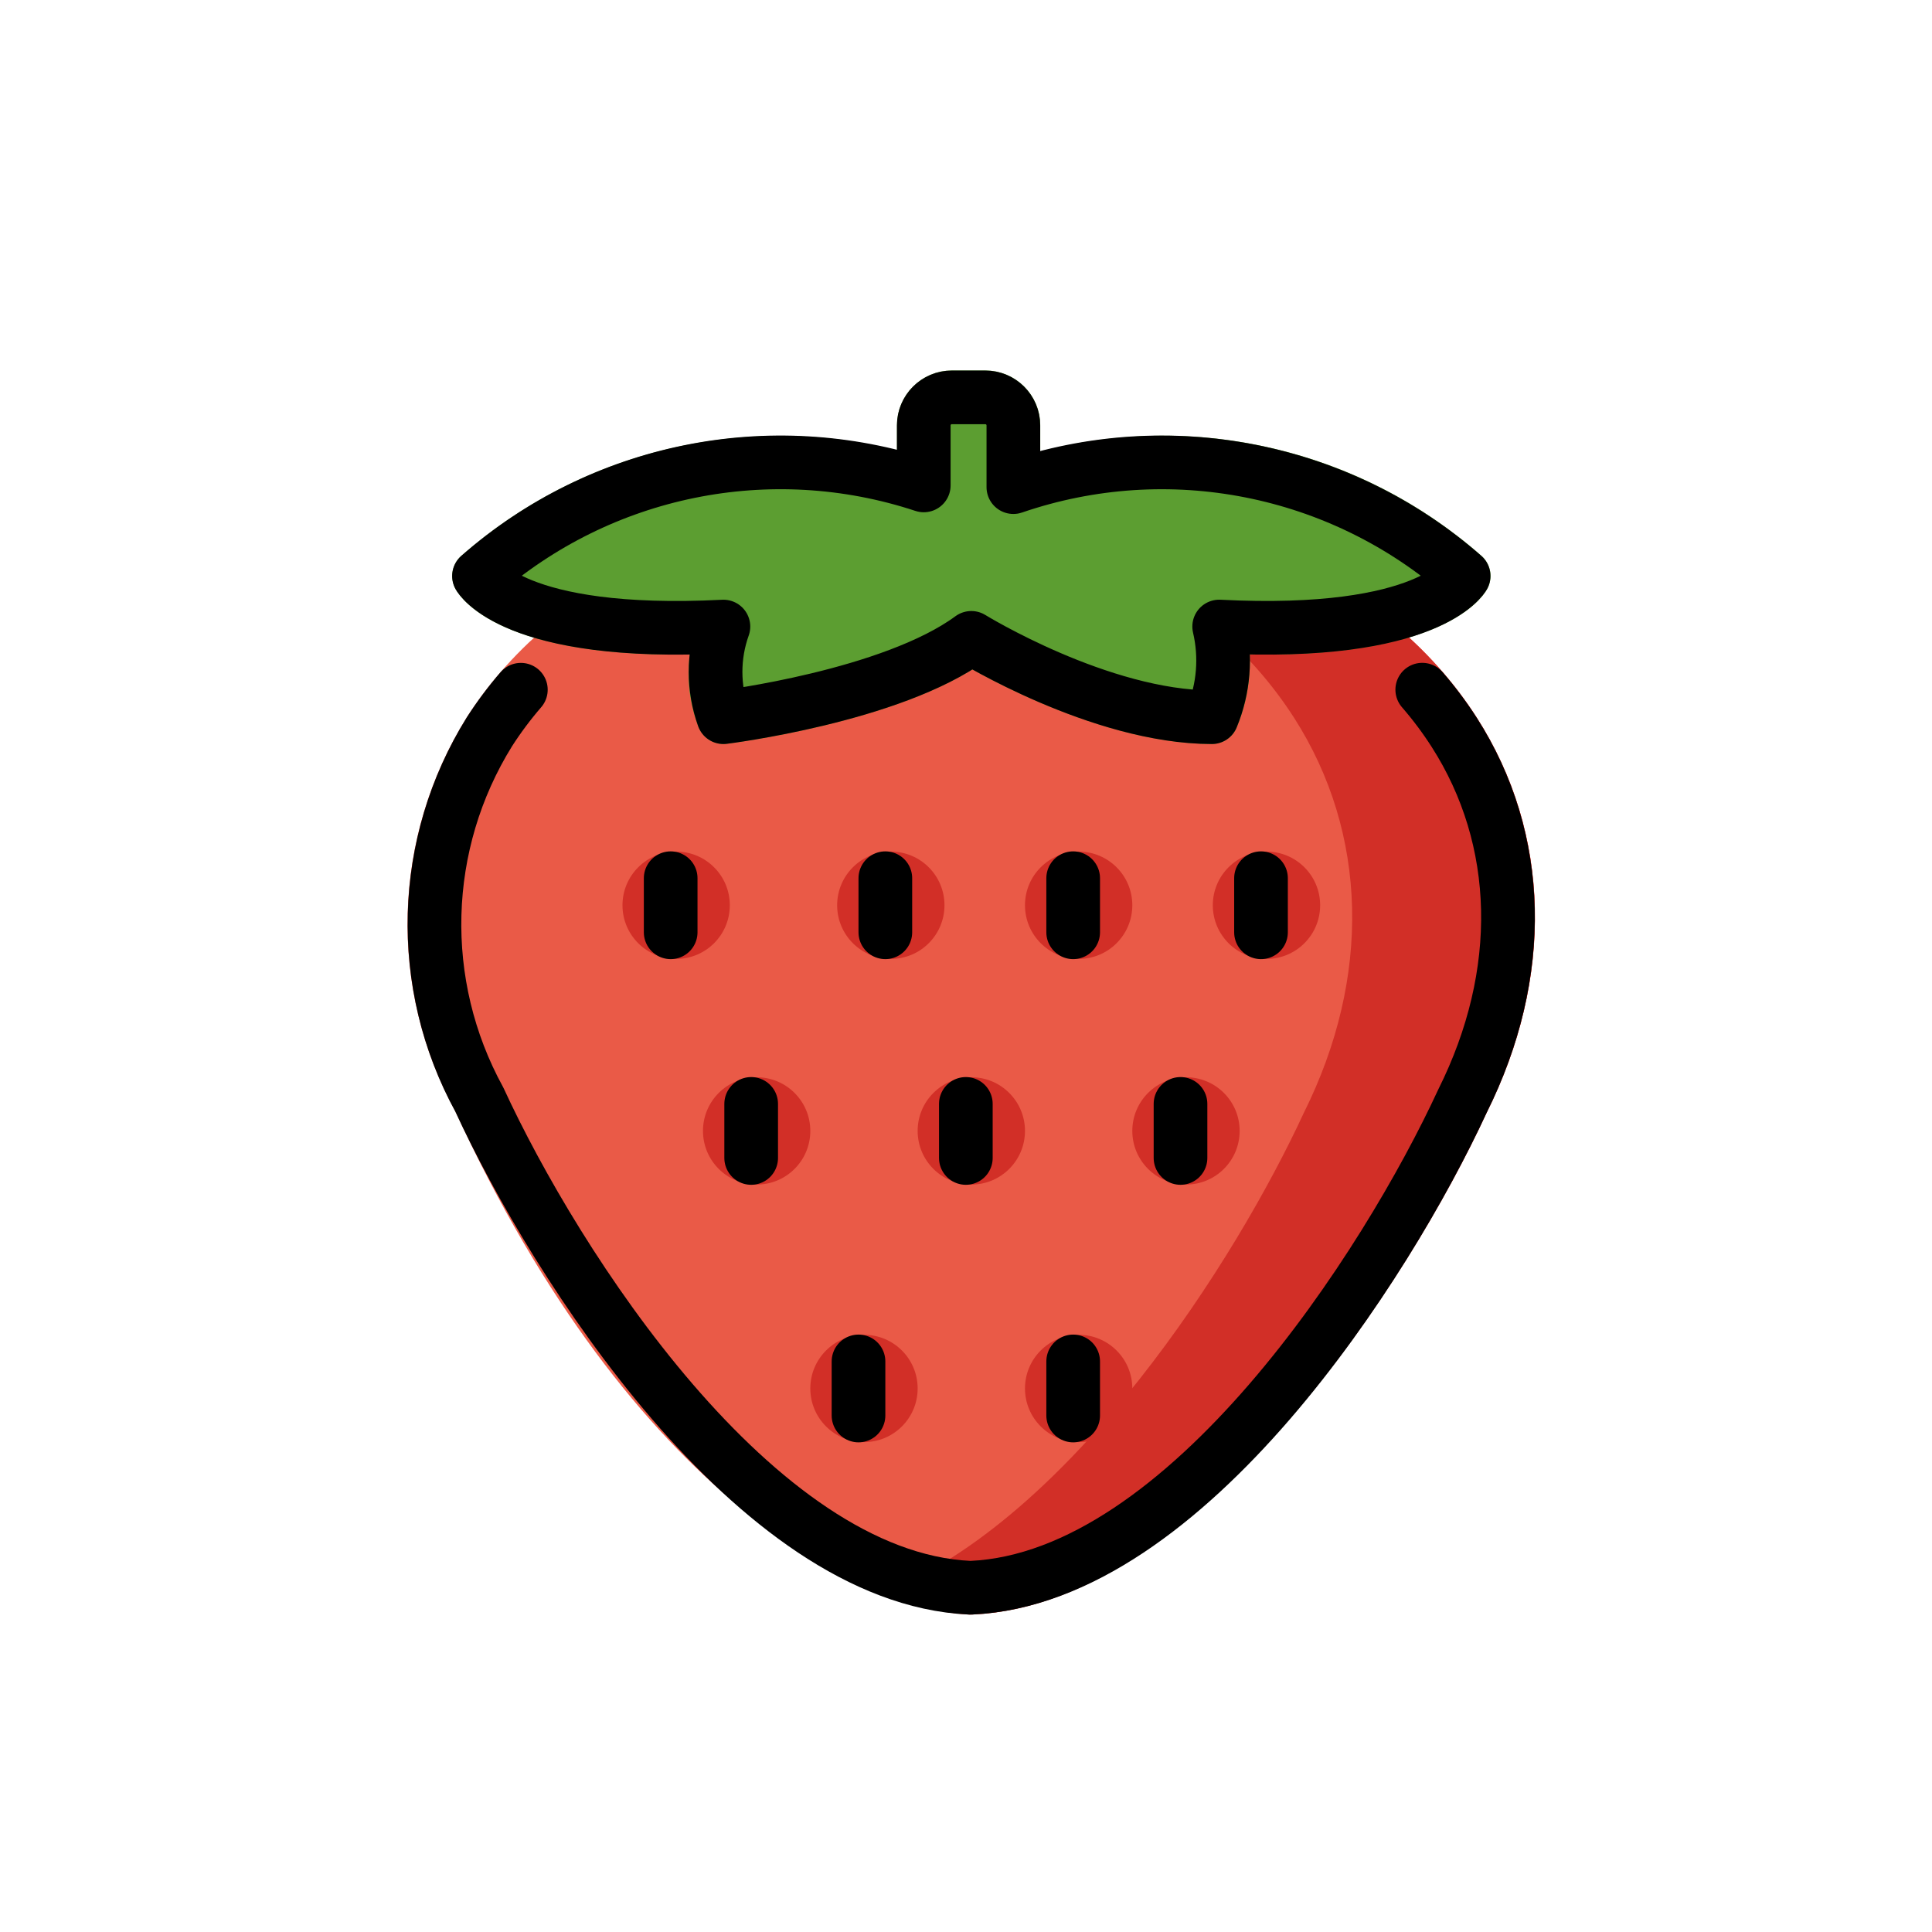
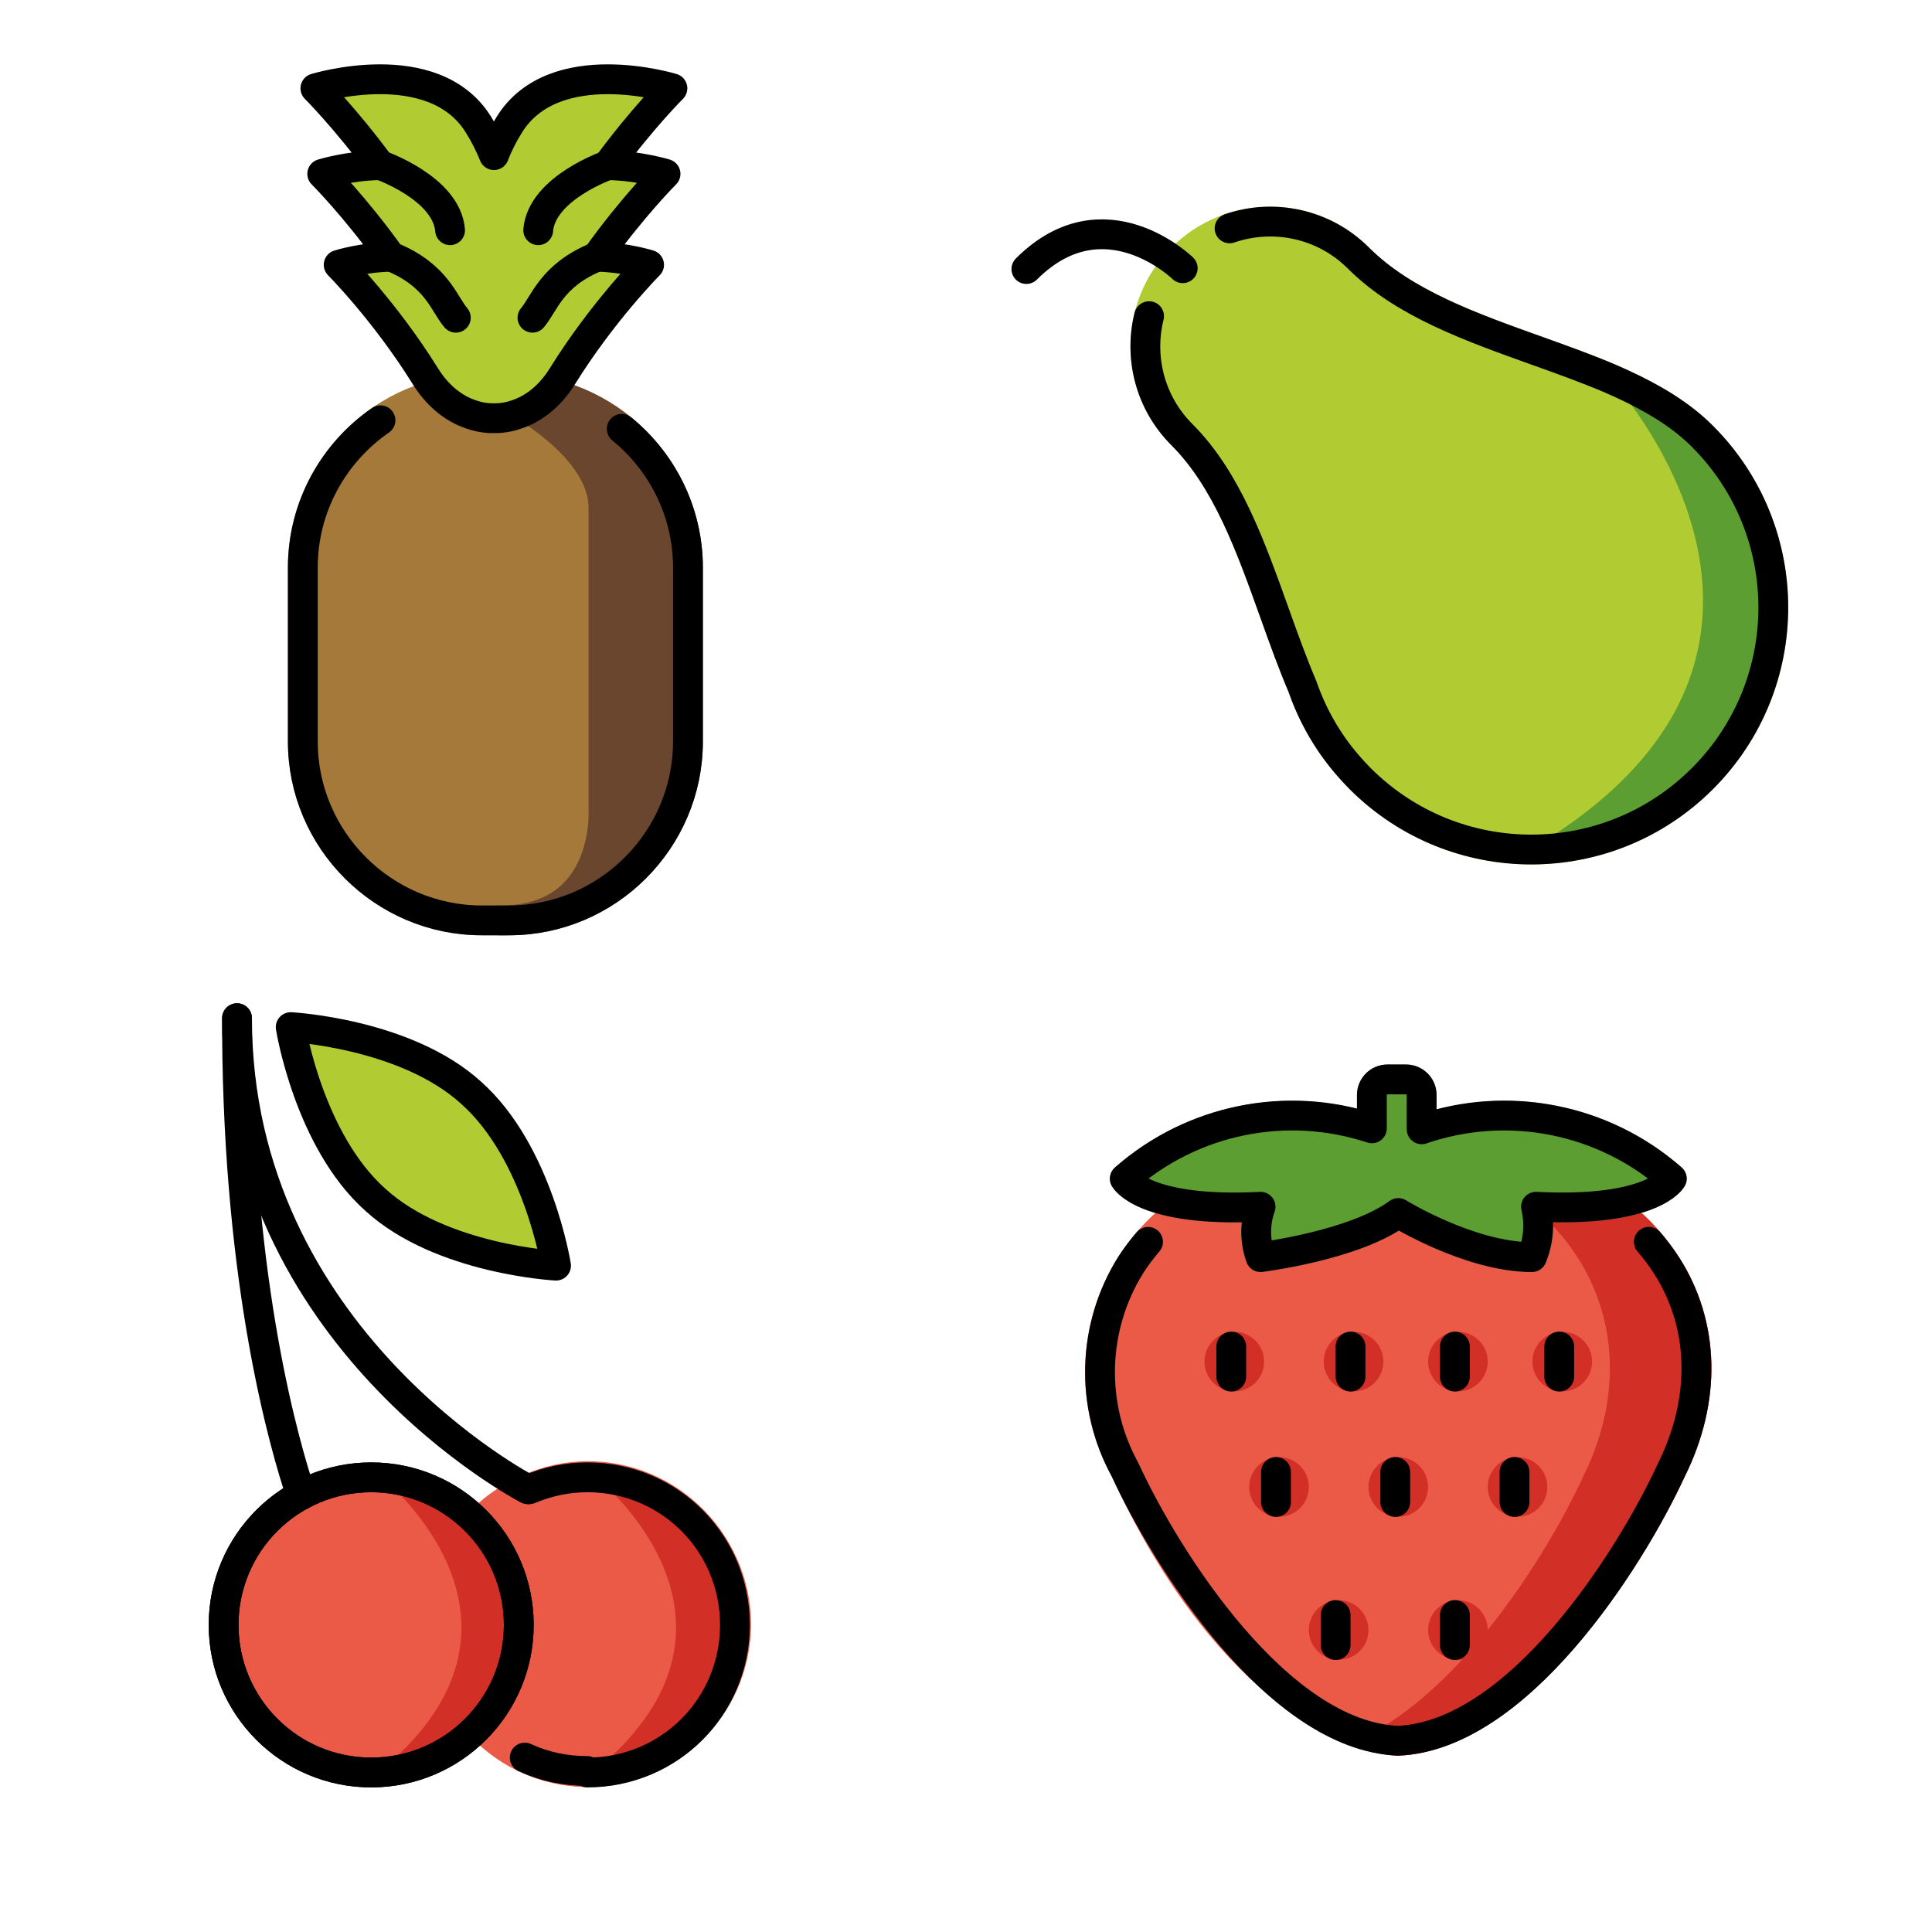
- <svg xmlns="http://www.w3.org/2000/svg" id="emoji" viewBox="0 0 72 72">
-   <g id="color">
-     <path fill="#ea5a47" d="M36.153,60.168h-.027l-.044-.002c-3.981-.189-12.486-4.354-19.123-18.769a14.537,14.537,0,0,1,.442-14.669c3.479-5.416,10.37-8.353,18.892-8.017,8.428-.296,15.279,2.633,18.744,8.037,2.756,4.301,2.888,9.668.362,14.726C52.503,47.749,44.757,59.77,36.261,60.166,36.238,60.167,36.188,60.168,36.153,60.168Z" />
-     <path fill="#d22f27" d="M55.037,26.749c-3.465-5.404-10.316-8.333-18.744-8.037a31.649,31.649,0,0,0-3.504.058c6.899.483,12.438,3.301,15.437,7.979,2.756,4.301,2.888,9.668.362,14.727-2.502,5.42-8.626,15.124-15.724,17.921a10.271,10.271,0,0,0,3.217.769l.044.002h.027c.035,0,.085-.001.108-.002,8.495-.396,16.241-12.417,19.138-18.69C57.925,36.417,57.793,31.05,55.037,26.749Z" />
-     <path fill="#5c9e31" d="M26.962,27.726a1,1,0,0,1-.922-.615,5.458,5.458,0,0,1-.334-2.72c-6.928.108-8.477-1.993-8.726-2.438a1,1,0,0,1,.216-1.241,17.974,17.974,0,0,1,16.232-3.928v-.932a2.046,2.046,0,0,1,2.044-2.044h1.251a2.046,2.046,0,0,1,2.044,2.044v.979a17.957,17.957,0,0,1,16.438,3.88,1,1,0,0,1,.216,1.241c-.249.447-1.824,2.56-8.847,2.437a6.353,6.353,0,0,1-.509,2.774,1.002,1.002,0,0,1-.899.562c-3.587,0-7.491-1.977-8.927-2.778-3.265,2.021-8.901,2.739-9.153,2.77A1.075,1.075,0,0,1,26.962,27.726Z" />
-     <circle cx="25.198" cy="33.736" r="2" fill="#d22f27" />
-     <circle cx="33.198" cy="33.736" r="2" fill="#d22f27" />
-     <circle cx="40.198" cy="33.736" r="2" fill="#d22f27" />
-     <circle cx="47.198" cy="33.736" r="2" fill="#d22f27" />
-     <circle cx="44.198" cy="42.146" r="2" fill="#d22f27" />
-     <circle cx="36.198" cy="42.146" r="2" fill="#d22f27" />
-     <circle cx="28.198" cy="42.146" r="2" fill="#d22f27" />
-     <circle cx="32.198" cy="51.744" r="2" fill="#d22f27" />
-     <circle cx="40.198" cy="51.744" r="2" fill="#d22f27" />
-   </g>
-   <g id="line">
-     <line x1="24.994" x2="24.994" y1="34.744" y2="32.728" fill="none" stroke="#000" stroke-linecap="round" stroke-linejoin="round" stroke-width="2" />
-     <line x1="32.994" x2="32.994" y1="34.744" y2="32.728" fill="none" stroke="#000" stroke-linecap="round" stroke-linejoin="round" stroke-width="2" />
-     <line x1="39.994" x2="39.994" y1="34.744" y2="32.728" fill="none" stroke="#000" stroke-linecap="round" stroke-linejoin="round" stroke-width="2" />
-     <line x1="46.994" x2="46.994" y1="34.744" y2="32.728" fill="none" stroke="#000" stroke-linecap="round" stroke-linejoin="round" stroke-width="2" />
-     <line x1="43.994" x2="43.994" y1="43.154" y2="41.139" fill="none" stroke="#000" stroke-linecap="round" stroke-linejoin="round" stroke-width="2" />
-     <line x1="35.994" x2="35.994" y1="43.154" y2="41.139" fill="none" stroke="#000" stroke-linecap="round" stroke-linejoin="round" stroke-width="2" />
-     <line x1="27.994" x2="27.994" y1="43.154" y2="41.139" fill="none" stroke="#000" stroke-linecap="round" stroke-linejoin="round" stroke-width="2" />
-     <line x1="31.994" x2="31.994" y1="52.752" y2="50.736" fill="none" stroke="#000" stroke-linecap="round" stroke-linejoin="round" stroke-width="2" />
-     <line x1="39.994" x2="39.994" y1="52.752" y2="50.736" fill="none" stroke="#000" stroke-linecap="round" stroke-linejoin="round" stroke-width="2" />
-     <path fill="none" stroke="#000" stroke-linecap="round" stroke-linejoin="round" stroke-width="2" d="M45.435,23.349c7.837.4,9.11-1.883,9.11-1.883a17.061,17.061,0,0,0-16.78-3.312V15.853a1.044,1.044,0,0,0-1.044-1.044H35.47a1.044,1.044,0,0,0-1.044,1.044V18.09a17.031,17.031,0,0,0-16.576,3.377s1.272,2.282,9.11,1.883a5.016,5.016,0,0,0,0,3.378s6.28-.778,9.238-2.957c0,0,4.794,2.957,8.965,2.957A5.55,5.55,0,0,0,45.435,23.349Z" />
-     <path fill="none" stroke="#000" stroke-linecap="round" stroke-linejoin="round" stroke-width="2" d="M53.003,25.702a13.698,13.698,0,0,1,1.19,1.589c2.56,3.995,2.674,9.004.31,13.74-2.814,6.093-10.277,17.764-18.291,18.138l-.045.002-.045-.002C28.131,58.79,20.685,47.106,17.865,40.981A13.592,13.592,0,0,1,18.24,27.27a13.802,13.802,0,0,1,1.171-1.566" />
-   </g>
+ <svg xmlns="http://www.w3.org/2000/svg" viewBox="0 0 72 72">
+   <svg x="-2" y="-2" width="40" height="40" viewBox="0 0 72 72">
+     <g>
+       <path fill="#A57939" stroke="#A57939" stroke-linecap="round" stroke-linejoin="round" stroke-miterlimit="10" stroke-width="2" d="M37.17,65.34h-1.26c-6.6,0-12-5.4-12-12V41.67c0-6.6,5.4-12,12-12h0.82c0,0,7.35,3.41,7.35,8c0,4.58,0,18,0,18v2.31 C44.08,57.98,44.5,65.34,37.17,65.34z" />
+       <path fill="#6A462F" stroke="#6A462F" stroke-linecap="round" stroke-linejoin="round" stroke-miterlimit="10" stroke-width="2" d="M49.75,41.67v11.67c0,6.6-5.4,12-12,12h-0.58c7.33,0,6.91-7.36,6.91-7.36v-2.31c0,0,0-13.42,0-18c0-4.59-7.35-8-7.35-8h1.02 C44.35,29.67,49.75,35.07,49.75,41.67z" />
+       <path fill="#B1CC33" stroke="none" stroke-linejoin="round" stroke-miterlimit="10" stroke-width="2" d="M44.374,14.679 c2.134,0.044,3.871,0.584,3.871,0.584s-2.216,2.213-4.606,5.561c1.94,0.044,3.503,0.54,3.503,0.54 s-3.115,3.127-5.811,7.466c-1.889,3.039-4.596,2.819-4.596,2.819s-2.706,0.231-4.606-2.819 c-2.696-4.339-5.811-7.466-5.811-7.466s1.562-0.496,3.503-0.54c-2.39-3.348-4.606-5.561-4.606-5.561 s1.736-0.54,3.871-0.584c-2.298-3.127-4.33-5.154-4.33-5.154s7.915-2.434,10.938,2.434 c0.439,0.705,0.776,1.387,1.042,2.048c0.255-0.661,0.592-1.343,1.032-2.048 c3.023-4.867,10.938-2.434,10.938-2.434S46.672,11.551,44.374,14.679z" />
+       <path fill="#B1CC33" stroke="none" stroke-linecap="round" stroke-linejoin="round" stroke-miterlimit="10" stroke-width="2" d="M43.639,20.823c-3.051,1.236-3.522,3.159-4.321,4.09" />
+       <path fill="#B1CC33" stroke="none" stroke-linecap="round" stroke-linejoin="round" stroke-miterlimit="10" stroke-width="2" d="M44.374,14.679c0,0-4.438,1.544-4.67,4.364" />
+       <path fill="#B1CC33" stroke="none" stroke-linecap="round" stroke-linejoin="round" stroke-miterlimit="10" stroke-width="2" d="M29.856,20.823c3.051,1.236,3.522,3.159,4.321,4.09" />
+       <path fill="#B1CC33" stroke="none" stroke-linecap="round" stroke-linejoin="round" stroke-miterlimit="10" stroke-width="2" d="M29.121,14.679c0,0,4.438,1.544,4.67,4.364" />
+     </g>
+     <g />
+     <g />
+     <g />
+     <g>
+       <path fill="none" stroke="#000000" stroke-linecap="round" stroke-linejoin="round" stroke-miterlimit="10" stroke-width="2" d="M45.305,32.368c2.707,2.205,4.443,5.562,4.443,9.304v11.667c0,6.6-5.4,12-12,12h-1.834c-6.6,0-12-5.4-12-12V41.672 c0-4.084,2.068-7.709,5.209-9.879" />
+       <path fill="none" stroke="#000000" stroke-linejoin="round" stroke-miterlimit="10" stroke-width="2" d="M44.374,14.679 c2.134,0.044,3.871,0.584,3.871,0.584s-2.216,2.213-4.606,5.561c1.94,0.044,3.503,0.54,3.503,0.54 s-3.115,3.127-5.811,7.466c-1.889,3.039-4.596,2.819-4.596,2.819s-2.706,0.231-4.606-2.819 c-2.696-4.339-5.811-7.466-5.811-7.466s1.562-0.496,3.503-0.54c-2.39-3.348-4.606-5.561-4.606-5.561 s1.736-0.54,3.871-0.584c-2.298-3.127-4.33-5.154-4.33-5.154s7.915-2.434,10.938,2.434 c0.439,0.705,0.776,1.387,1.042,2.048c0.255-0.661,0.592-1.343,1.032-2.048 c3.023-4.867,10.938-2.434,10.938-2.434S46.672,11.551,44.374,14.679z" />
+       <path fill="none" stroke="#000000" stroke-linecap="round" stroke-linejoin="round" stroke-miterlimit="10" stroke-width="2" d="M43.639,20.823c-3.051,1.236-3.522,3.159-4.321,4.09" />
+       <path fill="none" stroke="#000000" stroke-linecap="round" stroke-linejoin="round" stroke-miterlimit="10" stroke-width="2" d="M44.374,14.679c0,0-4.438,1.544-4.67,4.364" />
+       <path fill="none" stroke="#000000" stroke-linecap="round" stroke-linejoin="round" stroke-miterlimit="10" stroke-width="2" d="M29.856,20.823c3.051,1.236,3.522,3.159,4.321,4.09" />
+       <path fill="none" stroke="#000000" stroke-linecap="round" stroke-linejoin="round" stroke-miterlimit="10" stroke-width="2" d="M29.121,14.679c0,0,4.438,1.544,4.67,4.364" />
+     </g>
+   </svg>
+   <svg x="32" y="-2" width="40" height="40" viewBox="0 0 72 72">
+     <g>
+       <path fill="#B1CC33" stroke="#B1CC33" stroke-miterlimit="10" stroke-width="2" d="M56.599,32.869 c6.343,6.343,6.336,16.624,0,22.96c-6.343,6.343-16.617,6.343-22.96,0c-0.178-0.178-0.341-0.355-0.511-0.54 c-1.54-1.673-2.657-3.605-3.36-5.64c-0.659-1.547-1.251-3.19-1.843-4.848 c-1.599-4.456-3.19-8.993-6.24-12.043c-3.272-3.272-3.272-8.571,0-11.843c3.264-3.264,8.571-3.272,11.843,0 c3.05,3.05,7.587,4.641,12.043,6.24c1.658,0.592,3.301,1.184,4.848,1.843c2.117,0.918,4.071,1.969,5.64,3.36 C56.244,32.529,56.421,32.692,56.599,32.869z" />
+       <path fill="#5C9E31" stroke="none" d="M56.599,55.83c-4.746,4.757-11.386,4.66-11.386,4.66 C67.418,47.292,50.42,28.994,50.42,28.994s4.067,1.974,5.635,3.366c0.194,0.166,0.369,0.332,0.544,0.507 C62.943,39.212,62.926,49.486,56.599,55.83z" />
+     </g>
+     <g />
+     <g />
+     <g />
+     <g>
+       <path fill="none" stroke="#000000" stroke-linecap="round" stroke-linejoin="round" stroke-miterlimit="10" stroke-width="2" d="M21.738,21.593c0,0-5.271-5.162-10.488,0.054" />
+       <path fill="none" stroke="#000000" stroke-linecap="round" stroke-linejoin="round" stroke-miterlimit="10" stroke-width="2" d="M24.881,18.919c2.929-1.005,6.309-0.342,8.648,1.997c3.05,3.05,7.587,4.641,12.043,6.24 c1.658,0.592,3.301,1.184,4.848,1.843c2.117,0.918,4.071,1.969,5.64,3.36c0.185,0.17,0.363,0.333,0.54,0.511 c6.343,6.343,6.336,16.624,0,22.96c-6.343,6.343-16.617,6.343-22.96,0c-0.178-0.178-0.341-0.355-0.511-0.54 c-1.54-1.673-2.657-3.605-3.36-5.64c-0.659-1.547-1.251-3.19-1.843-4.848 c-1.599-4.456-3.19-8.993-6.24-12.043c-2.156-2.156-2.892-5.194-2.205-7.951" />
+     </g>
+   </svg>
+   <svg x="-2" y="32" width="40" height="40" viewBox="0 0 72 72">
+     <g>
+       <path fill="#EA5A47" stroke="#EA5A47" stroke-linecap="round" stroke-linejoin="round" stroke-miterlimit="10" stroke-width="2" d="M34.4,46.5c0.9-1.7,2.3-3.1,4.2-4c4.9-2.5,10.8-0.5,13.3,4.4s0.5,10.8-4.4,13.3s-10.8,0.5-13.3-4.4" />
+       <path fill="#D22F27" d="M47.5,60.2c-1.3,0.7-2.7,1-4,1c11.3-9.3,1.8-18.3,0.1-19.7c3.4,0.2,6.6,2.2,8.3,5.4 C54.3,51.8,52.3,57.7,47.5,60.2z" />
+       <circle cx="28.5" cy="51.4" r="9.9" fill="#EA5A47" />
+       <path fill="#B1CC33" d="M35.2,15.7c4.5,4,5.7,11.6,5.7,11.6s-7.7-0.4-12.1-4.4c-4.5-4-5.7-11.6-5.7-11.6S30.8,11.7,35.2,15.7z" />
+       <path fill="#D22F27" d="M33.1,60.2c-1.3,0.7-2.7,1-4,1c11.3-9.3,1.8-18.3,0.1-19.7c3.4,0.2,6.6,2.2,8.3,5.4 C39.9,51.8,38,57.7,33.1,60.2z" />
+     </g>
+     <g />
+     <g />
+     <g />
+     <g>
+       <path fill="none" stroke="#000000" stroke-linecap="round" stroke-linejoin="round" stroke-miterlimit="10" stroke-width="2" d="M39.1,42.3c1.2-0.5,2.5-0.8,3.9-0.8c5.5,0,9.9,4.4,9.9,9.9s-4.4,9.9-9.9,9.9" />
+       <path fill="none" stroke="#000000" stroke-linecap="round" stroke-linejoin="round" stroke-miterlimit="10" stroke-width="2" d="M19.5,10.7c0,0.3,0,0.7,0,1c0.1,17.1,3.2,27.7,4.3,31" />
+       <path fill="none" stroke="#000000" stroke-linecap="round" stroke-linejoin="round" stroke-miterlimit="10" stroke-width="2" d="M43,61.2c-1.5,0-2.9-0.3-4.2-0.9" />
+       <circle cx="28.5" cy="51.4" r="9.9" fill="none" stroke="#000000" stroke-linecap="round" stroke-linejoin="round" stroke-miterlimit="10" stroke-width="2" />
+       <path fill="none" stroke="#000000" stroke-linecap="round" stroke-linejoin="round" stroke-miterlimit="10" stroke-width="2" d="M35.2,15.7c4.5,4,5.7,11.6,5.7,11.6s-7.7-0.4-12.1-4.4c-4.5-4-5.7-11.6-5.7-11.6S30.8,11.7,35.2,15.7z" />
+       <circle cx="28.5" cy="51.4" r="9.9" fill="none" stroke="#000000" stroke-linecap="round" stroke-linejoin="round" stroke-miterlimit="10" stroke-width="2" />
+       <path fill="none" stroke="#000000" stroke-linecap="round" stroke-linejoin="round" stroke-miterlimit="10" stroke-width="2" d="M39,42.3c0,0-19.5-10.1-19.5-31.6" />
+     </g>
+   </svg>
+   <svg x="32" y="32" width="40" height="40" viewBox="0 0 72 72">
+     <g>
+       <path fill="#ea5a47" d="M36.153,60.168h-.027l-.044-.002c-3.981-.189-12.486-4.354-19.123-18.769a14.537,14.537,0,0,1,.442-14.669c3.479-5.416,10.37-8.353,18.892-8.017,8.428-.296,15.279,2.633,18.744,8.037,2.756,4.301,2.888,9.668.362,14.726C52.503,47.749,44.757,59.77,36.261,60.166,36.238,60.167,36.188,60.168,36.153,60.168Z" />
+       <path fill="#d22f27" d="M55.037,26.749c-3.465-5.404-10.316-8.333-18.744-8.037a31.649,31.649,0,0,0-3.504.058c6.899.483,12.438,3.301,15.437,7.979,2.756,4.301,2.888,9.668.362,14.727-2.502,5.42-8.626,15.124-15.724,17.921a10.271,10.271,0,0,0,3.217.769l.044.002h.027c.035,0,.085-.001.108-.002,8.495-.396,16.241-12.417,19.138-18.69C57.925,36.417,57.793,31.05,55.037,26.749Z" />
+       <path fill="#5c9e31" d="M26.962,27.726a1,1,0,0,1-.922-.615,5.458,5.458,0,0,1-.334-2.72c-6.928.108-8.477-1.993-8.726-2.438a1,1,0,0,1,.216-1.241,17.974,17.974,0,0,1,16.232-3.928v-.932a2.046,2.046,0,0,1,2.044-2.044h1.251a2.046,2.046,0,0,1,2.044,2.044v.979a17.957,17.957,0,0,1,16.438,3.88,1,1,0,0,1,.216,1.241c-.249.447-1.824,2.56-8.847,2.437a6.353,6.353,0,0,1-.509,2.774,1.002,1.002,0,0,1-.899.562c-3.587,0-7.491-1.977-8.927-2.778-3.265,2.021-8.901,2.739-9.153,2.77A1.075,1.075,0,0,1,26.962,27.726Z" />
+       <circle cx="25.198" cy="33.736" r="2" fill="#d22f27" />
+       <circle cx="33.198" cy="33.736" r="2" fill="#d22f27" />
+       <circle cx="40.198" cy="33.736" r="2" fill="#d22f27" />
+       <circle cx="47.198" cy="33.736" r="2" fill="#d22f27" />
+       <circle cx="44.198" cy="42.146" r="2" fill="#d22f27" />
+       <circle cx="36.198" cy="42.146" r="2" fill="#d22f27" />
+       <circle cx="28.198" cy="42.146" r="2" fill="#d22f27" />
+       <circle cx="32.198" cy="51.744" r="2" fill="#d22f27" />
+       <circle cx="40.198" cy="51.744" r="2" fill="#d22f27" />
+     </g>
+     <g>
+       <line x1="24.994" x2="24.994" y1="34.744" y2="32.728" fill="none" stroke="#000" stroke-linecap="round" stroke-linejoin="round" stroke-width="2" />
+       <line x1="32.994" x2="32.994" y1="34.744" y2="32.728" fill="none" stroke="#000" stroke-linecap="round" stroke-linejoin="round" stroke-width="2" />
+       <line x1="39.994" x2="39.994" y1="34.744" y2="32.728" fill="none" stroke="#000" stroke-linecap="round" stroke-linejoin="round" stroke-width="2" />
+       <line x1="46.994" x2="46.994" y1="34.744" y2="32.728" fill="none" stroke="#000" stroke-linecap="round" stroke-linejoin="round" stroke-width="2" />
+       <line x1="43.994" x2="43.994" y1="43.154" y2="41.139" fill="none" stroke="#000" stroke-linecap="round" stroke-linejoin="round" stroke-width="2" />
+       <line x1="35.994" x2="35.994" y1="43.154" y2="41.139" fill="none" stroke="#000" stroke-linecap="round" stroke-linejoin="round" stroke-width="2" />
+       <line x1="27.994" x2="27.994" y1="43.154" y2="41.139" fill="none" stroke="#000" stroke-linecap="round" stroke-linejoin="round" stroke-width="2" />
+       <line x1="31.994" x2="31.994" y1="52.752" y2="50.736" fill="none" stroke="#000" stroke-linecap="round" stroke-linejoin="round" stroke-width="2" />
+       <line x1="39.994" x2="39.994" y1="52.752" y2="50.736" fill="none" stroke="#000" stroke-linecap="round" stroke-linejoin="round" stroke-width="2" />
+       <path fill="none" stroke="#000" stroke-linecap="round" stroke-linejoin="round" stroke-width="2" d="M45.435,23.349c7.837.4,9.11-1.883,9.11-1.883a17.061,17.061,0,0,0-16.78-3.312V15.853a1.044,1.044,0,0,0-1.044-1.044H35.47a1.044,1.044,0,0,0-1.044,1.044V18.09a17.031,17.031,0,0,0-16.576,3.377s1.272,2.282,9.11,1.883a5.016,5.016,0,0,0,0,3.378s6.28-.778,9.238-2.957c0,0,4.794,2.957,8.965,2.957A5.55,5.55,0,0,0,45.435,23.349Z" />
+       <path fill="none" stroke="#000" stroke-linecap="round" stroke-linejoin="round" stroke-width="2" d="M53.003,25.702a13.698,13.698,0,0,1,1.19,1.589c2.56,3.995,2.674,9.004.31,13.74-2.814,6.093-10.277,17.764-18.291,18.138l-.045.002-.045-.002C28.131,58.79,20.685,47.106,17.865,40.981A13.592,13.592,0,0,1,18.24,27.27a13.802,13.802,0,0,1,1.171-1.566" />
+     </g>
+   </svg>
</svg>
